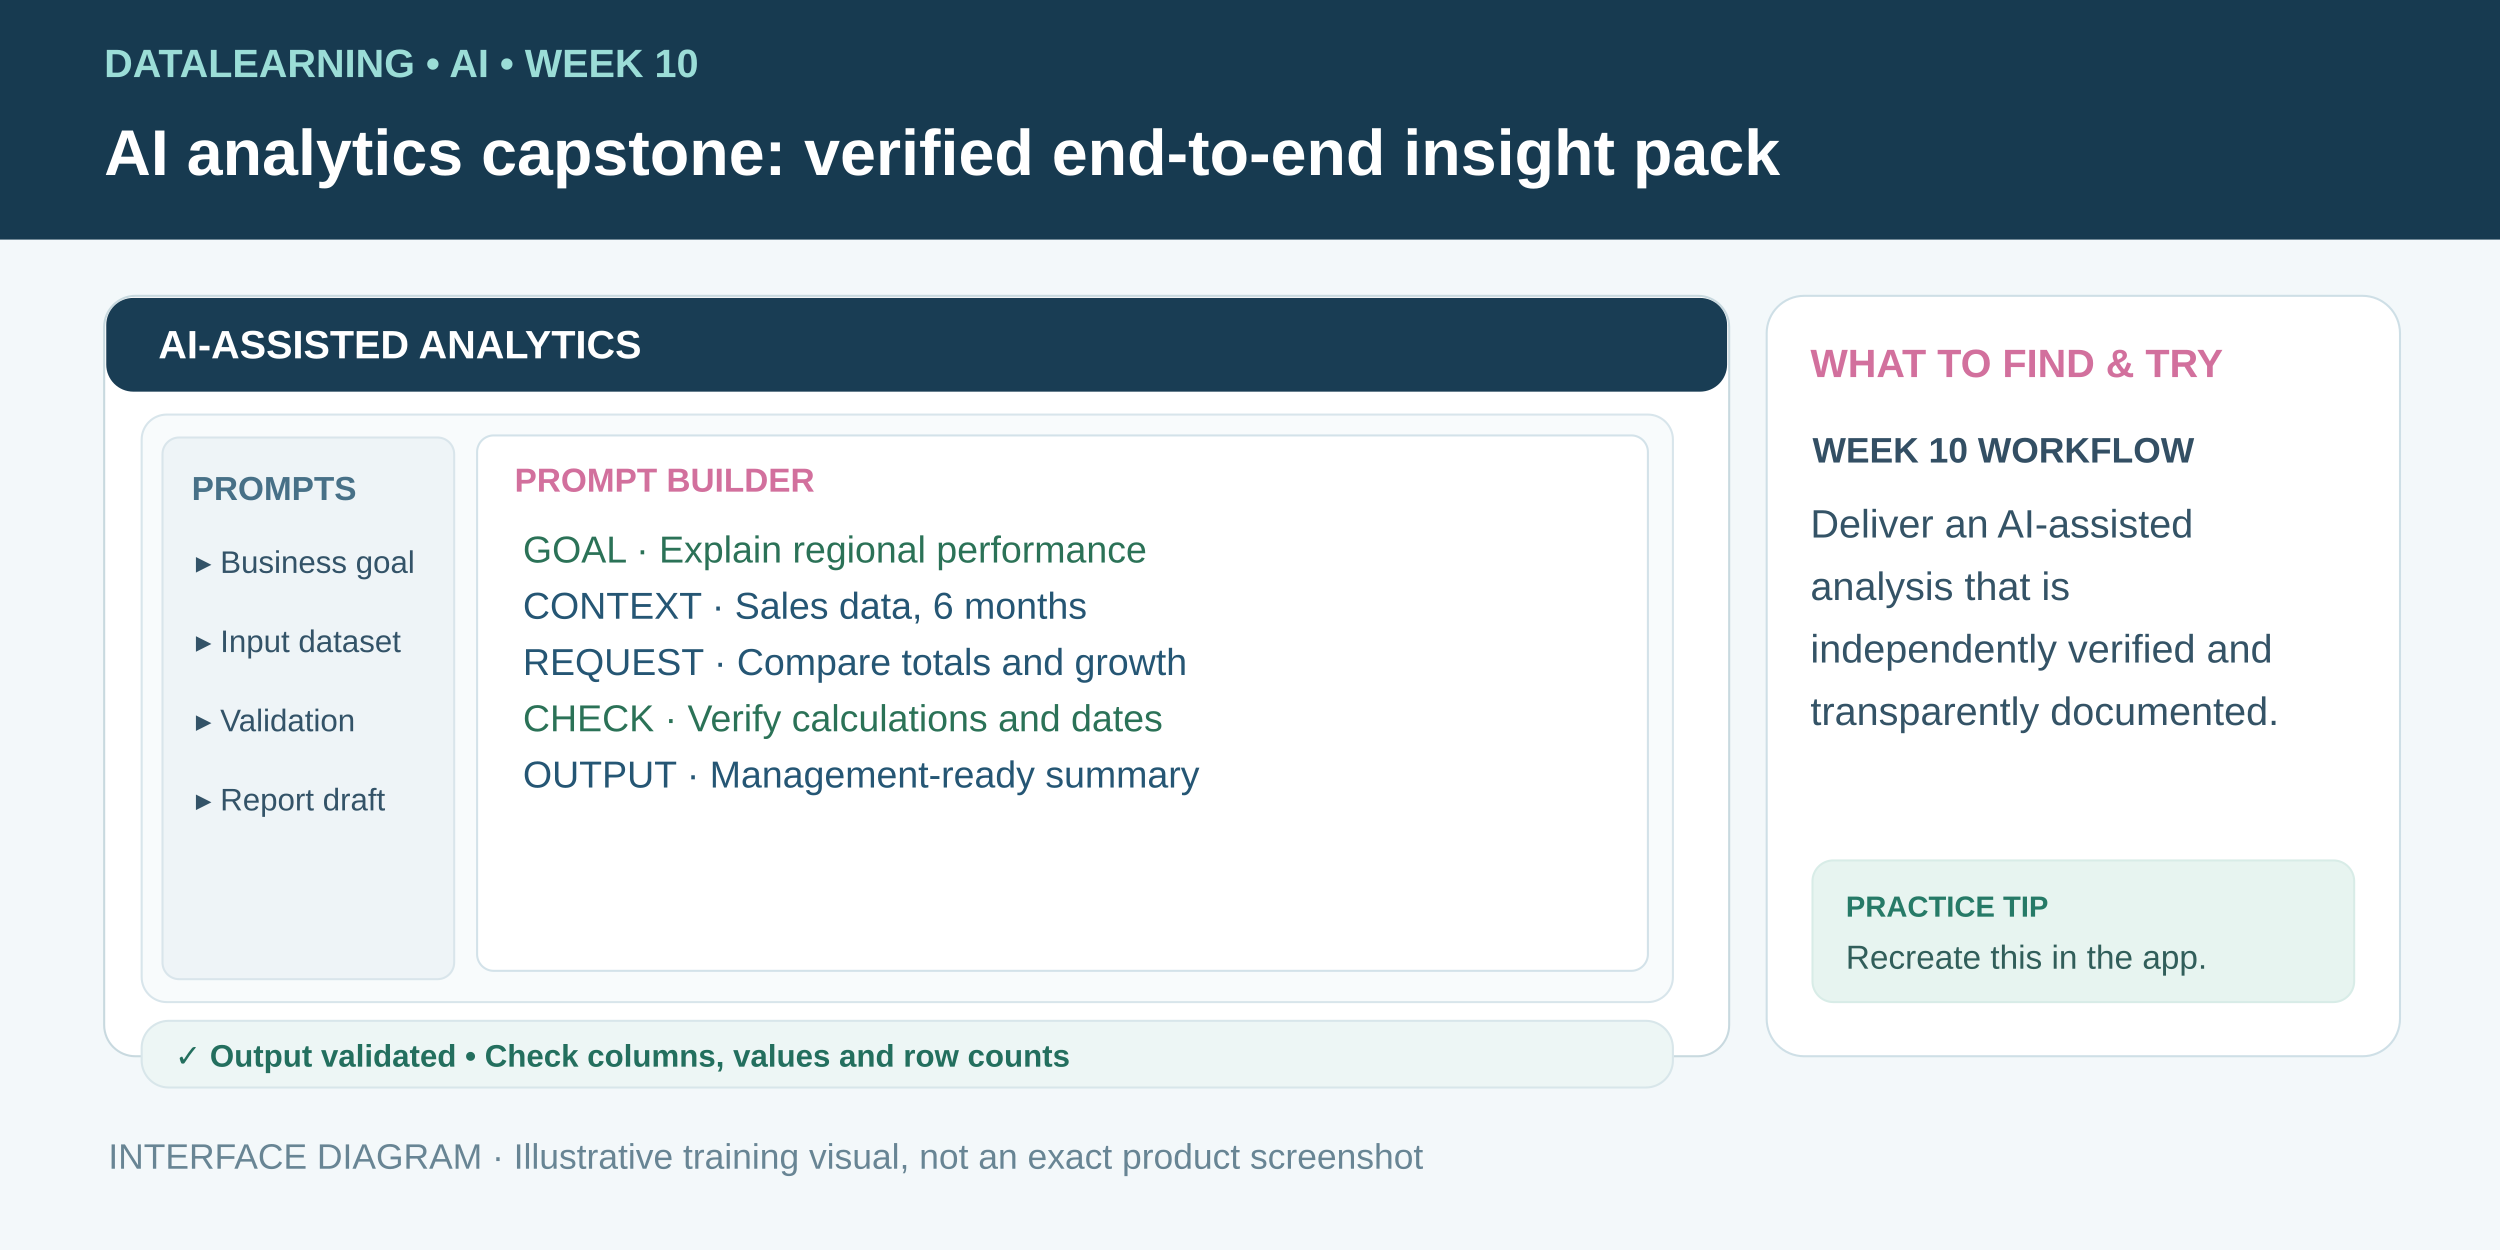
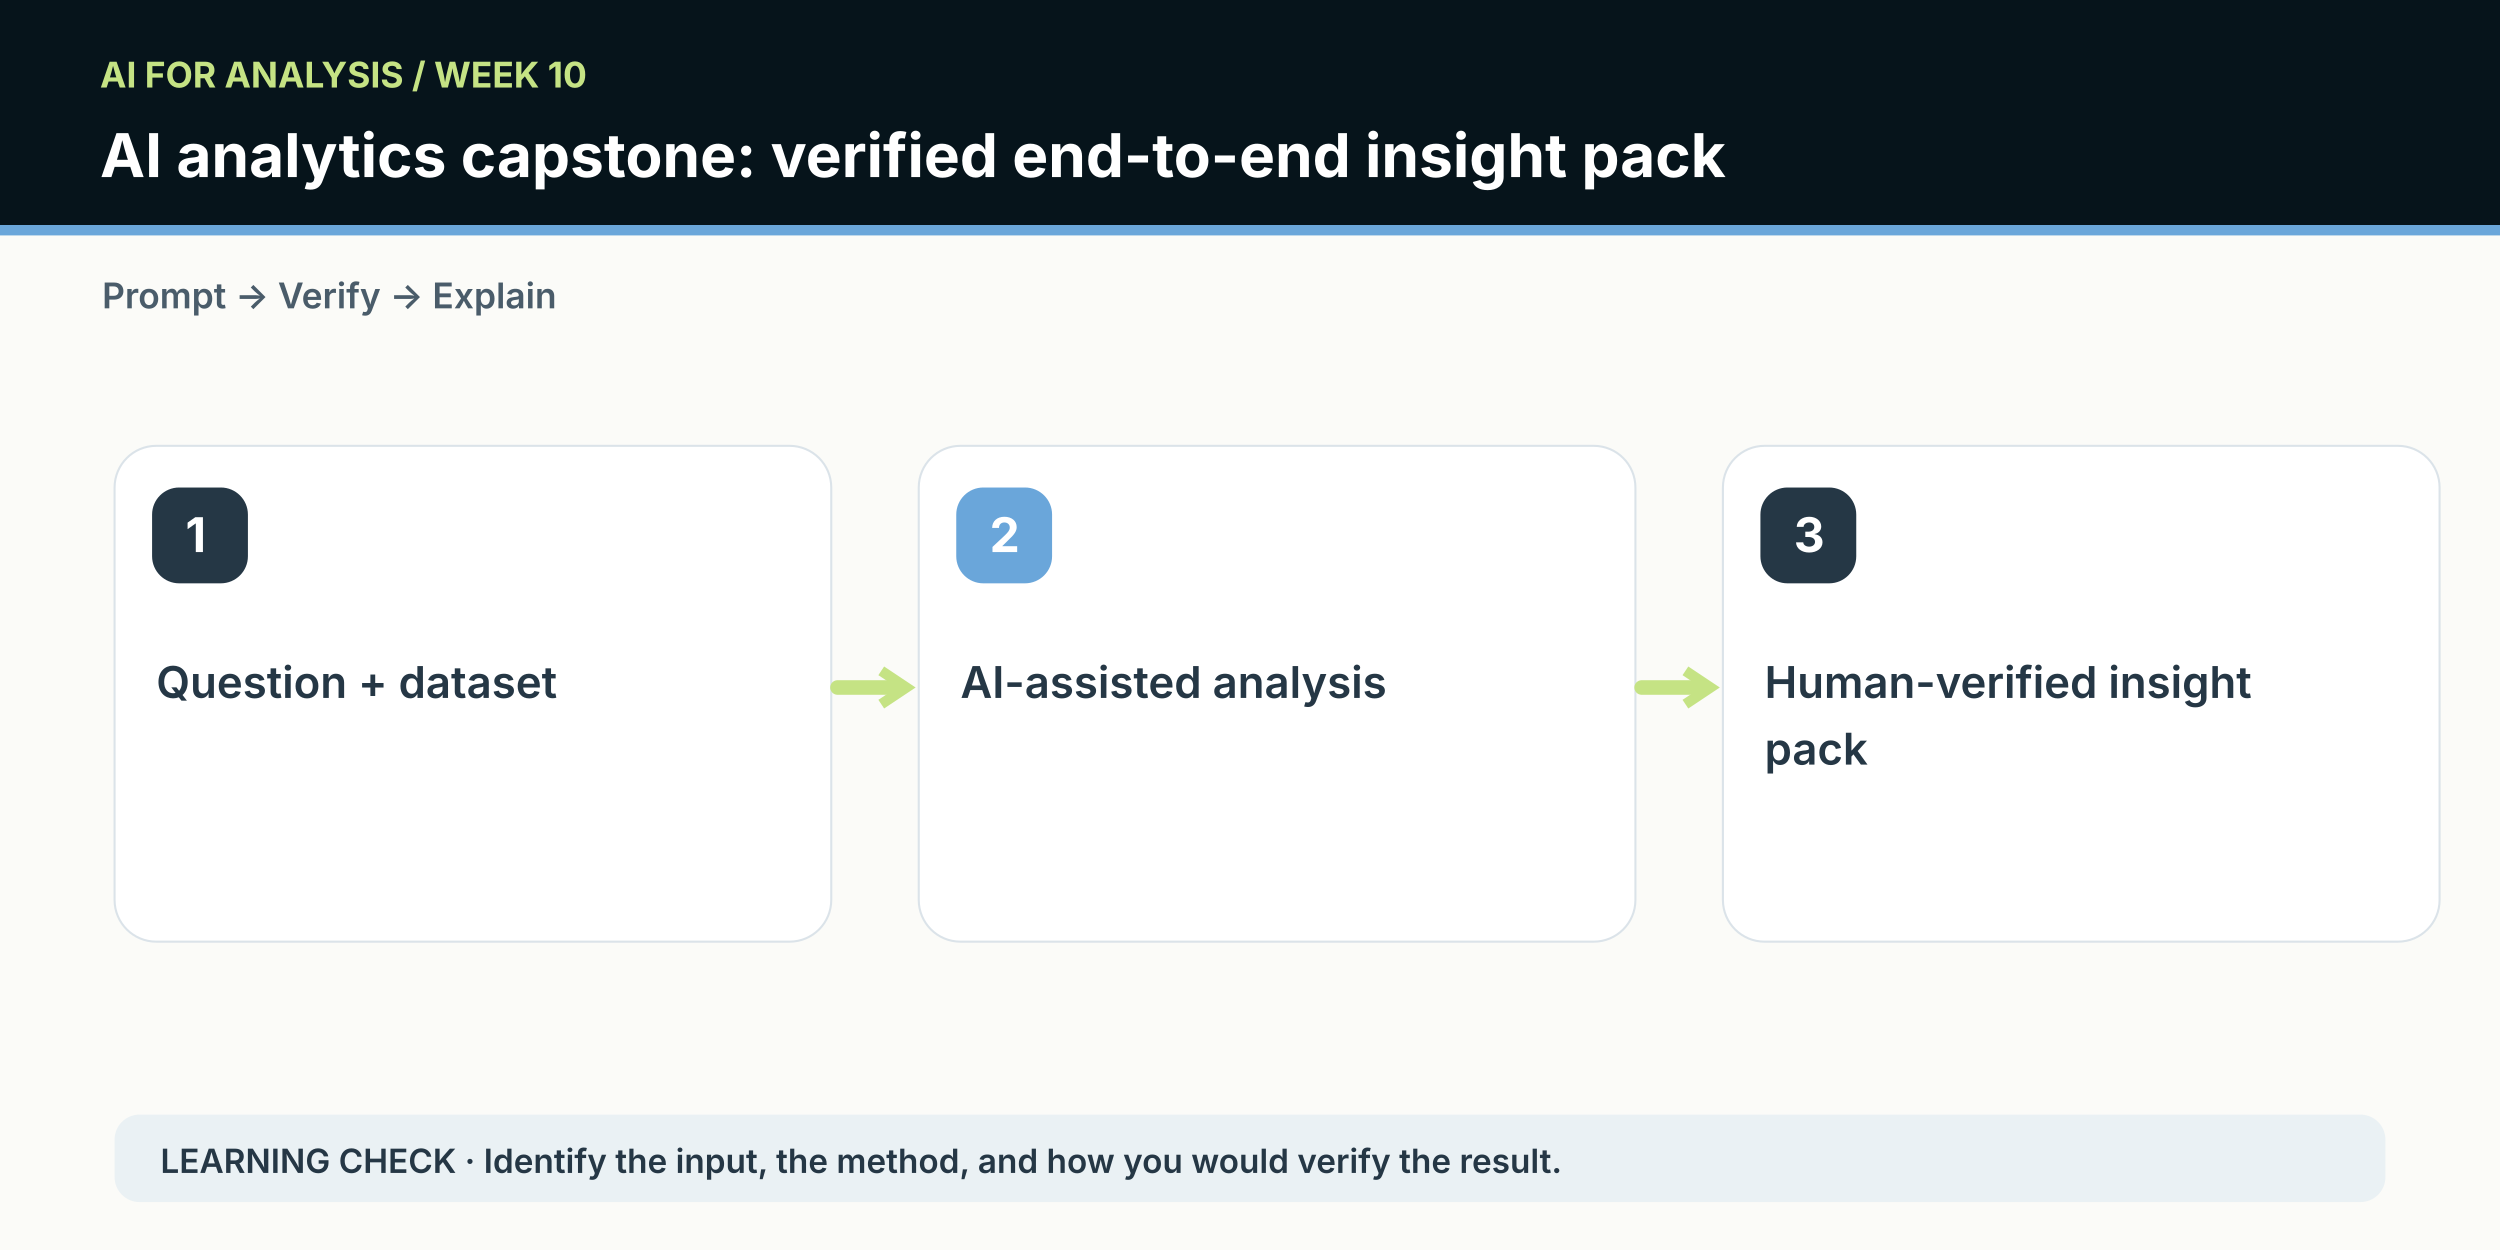
- <svg xmlns="http://www.w3.org/2000/svg" viewBox="0 0 1200 600" width="1200" height="600" role="img" aria-label="Illustrated ai learning interface for week 10">
-   <rect width="1200" height="600" fill="#f3f8fa" />
-   <rect width="1200" height="115" fill="#173a50" />
-   <text x="50" y="37" fill="#9bddd7" font-family="Arial, sans-serif" font-size="19" font-weight="700">DATALEARNING • AI • WEEK 10</text>
-   <text x="50" y="84" fill="#ffffff" font-family="Arial, sans-serif" font-size="31" font-weight="700">AI analytics capstone: verified end-to-end insight pack</text>
-   <rect x="50" y="142" width="780" height="365" rx="15" fill="#fff" stroke="#c8d9df" />
-   <rect x="51" y="143" width="778" height="45" rx="13" fill="#193d54" />
-   <text x="76" y="172" fill="#ffffff" font-family="Arial, sans-serif" font-size="19" font-weight="700">AI-ASSISTED ANALYTICS</text>
-   <rect x="68" y="199" width="735" height="282" rx="12" fill="#f8fbfc" stroke="#d8e5eb" />
-   <rect x="78" y="210" width="140" height="260" rx="8" fill="#eef4f7" stroke="#d9e5eb" />
-   <text x="92" y="240" fill="#477087" font-family="Arial, sans-serif" font-size="16" font-weight="700">PROMPTS</text>
-   <text x="94" y="275" fill="#335368" font-family="Arial, sans-serif" font-size="15" font-weight="500">▸ Business goal</text>
-   <text x="94" y="313" fill="#335368" font-family="Arial, sans-serif" font-size="15" font-weight="500">▸ Input dataset</text>
-   <text x="94" y="351" fill="#335368" font-family="Arial, sans-serif" font-size="15" font-weight="500">▸ Validation</text>
-   <text x="94" y="389" fill="#335368" font-family="Arial, sans-serif" font-size="15" font-weight="500">▸ Report draft</text>
-   <rect x="229" y="209" width="562" height="257" rx="8" fill="#fff" stroke="#d3e2e9" />
-   <text x="247" y="236" fill="#d2709d" font-family="Arial, sans-serif" font-size="16" font-weight="700">PROMPT BUILDER</text>
-   <text x="251" y="270" fill="#2b7257" font-family="Arial, sans-serif" font-size="18" font-weight="500">GOAL  ·  Explain regional performance</text>
-   <text x="251" y="297" fill="#255674" font-family="Arial, sans-serif" font-size="18" font-weight="500">CONTEXT  ·  Sales data, 6 months</text>
-   <text x="251" y="324" fill="#255674" font-family="Arial, sans-serif" font-size="18" font-weight="500">REQUEST  ·  Compare totals and growth</text>
-   <text x="251" y="351" fill="#2b7257" font-family="Arial, sans-serif" font-size="18" font-weight="500">CHECK  ·  Verify calculations and dates</text>
-   <text x="251" y="378" fill="#255674" font-family="Arial, sans-serif" font-size="18" font-weight="500">OUTPUT  ·  Management-ready summary</text>
-   <rect x="68" y="490" width="735" height="32" rx="13" fill="#edf6f5" stroke="#d8e6ea" />
-   <text x="84" y="512" fill="#236f5e" font-family="Arial, sans-serif" font-size="15" font-weight="600">✓ Output validated    •    Check columns, values and row counts</text>
-   <rect x="848" y="142" width="304" height="365" rx="18" fill="#ffffff" stroke="#cedfe6" />
-   <text x="869" y="181" fill="#d2709d" font-family="Arial, sans-serif" font-size="19" font-weight="700">WHAT TO FIND &amp; TRY</text>
-   <text x="870" y="222" fill="#334f64" font-family="Arial, sans-serif" font-size="17" font-weight="700">WEEK 10 WORKFLOW</text>
-   <text x="869" y="258" fill="#345366" font-family="Arial, sans-serif" font-size="19" font-weight="500">Deliver an AI-assisted</text>
-   <text x="869" y="288" fill="#345366" font-family="Arial, sans-serif" font-size="19" font-weight="500">analysis that is</text>
-   <text x="869" y="318" fill="#345366" font-family="Arial, sans-serif" font-size="19" font-weight="500">independently verified and</text>
-   <text x="869" y="348" fill="#345366" font-family="Arial, sans-serif" font-size="19" font-weight="500">transparently documented.</text>
-   <rect x="870" y="413" width="260" height="68" rx="10" fill="#e7f4f0" stroke="#d8ece7" />
-   <text x="886" y="440" fill="#267a67" font-family="Arial, sans-serif" font-size="14" font-weight="700">PRACTICE TIP</text>
-   <text x="886" y="465" fill="#315e5a" font-family="Arial, sans-serif" font-size="16" font-weight="500">Recreate this in the app.</text>
-   <text x="52" y="561" fill="#688594" font-family="Arial, sans-serif" font-size="17" font-weight="500">INTERFACE DIAGRAM  ·  Illustrative training visual, not an exact product screenshot</text>
+ <svg xmlns="http://www.w3.org/2000/svg" width="1200" height="600" viewBox="0 0 1200 600" role="img" aria-label="AI FOR ANALYSIS week 10: AI analytics capstone: verified end-to-end insight pack concept diagram">
+   <rect x="0" y="0" width="1200" height="600" rx="0" fill="#FBFBF8" stroke="none" />
+   <rect x="0" y="0" width="1200" height="112" rx="0" fill="#06141B" stroke="none" />
+   <rect x="0" y="108" width="1200" height="5" rx="0" fill="#6AA6DA" stroke="none" />
+   <text x="48" y="42" fill="#C5E384" font-size="17" font-family="Inter,Arial,sans-serif" font-weight="700">AI FOR ANALYSIS  /  WEEK 10</text>
+   <text x="48" y="85" fill="#FFFFFF" font-size="29" font-family="Inter,Arial,sans-serif" font-weight="700">AI analytics capstone: verified end-to-end insight pack</text>
+   <text x="49" y="148" fill="#4A5C6A" font-size="17" font-family="Inter,Arial,sans-serif" font-weight="600">Prompt → Verify → Explain</text>
+   <rect x="55" y="214" width="344" height="238" rx="20" fill="#FFFFFF" stroke="#DBE3E9" />
+   <rect x="73" y="234" width="46" height="46" rx="13" fill="#253745" stroke="none" />
+   <text x="89" y="265" fill="#FFFFFF" font-size="23" font-family="Inter,Arial,sans-serif" font-weight="700">1</text>
+   <text x="75" y="335" fill="#253745" font-size="21" font-family="Inter,Arial,sans-serif" font-weight="600">Question + dataset</text>
+   <path d="M402 330 L431 330" fill="none" stroke="#C5E384" stroke-width="7" stroke-linecap="round" />
+   <path d="M423 322 l12 8 -12 8" fill="none" stroke="#C5E384" stroke-width="5" />
+   <rect x="441" y="214" width="344" height="238" rx="20" fill="#FFFFFF" stroke="#DBE3E9" />
+   <rect x="459" y="234" width="46" height="46" rx="13" fill="#6AA6DA" stroke="none" />
+   <text x="475" y="265" fill="#FFFFFF" font-size="23" font-family="Inter,Arial,sans-serif" font-weight="700">2</text>
+   <text x="461" y="335" fill="#253745" font-size="21" font-family="Inter,Arial,sans-serif" font-weight="600">AI-assisted analysis</text>
+   <path d="M788 330 L817 330" fill="none" stroke="#C5E384" stroke-width="7" stroke-linecap="round" />
+   <path d="M809 322 l12 8 -12 8" fill="none" stroke="#C5E384" stroke-width="5" />
+   <rect x="827" y="214" width="344" height="238" rx="20" fill="#FFFFFF" stroke="#DBE3E9" />
+   <rect x="845" y="234" width="46" height="46" rx="13" fill="#253745" stroke="none" />
+   <text x="861" y="265" fill="#FFFFFF" font-size="23" font-family="Inter,Arial,sans-serif" font-weight="700">3</text>
+   <text x="847" y="335" fill="#253745" font-size="21" font-family="Inter,Arial,sans-serif" font-weight="600">Human-verified insight</text>
+   <text x="847" y="367" fill="#253745" font-size="21" font-family="Inter,Arial,sans-serif" font-weight="600">pack</text>
+   <rect x="55" y="535" width="1090" height="42" rx="12" fill="#EAF1F4" stroke="none" />
+   <text x="77" y="563" fill="#253745" font-size="16" font-family="Inter,Arial,sans-serif" font-weight="600">LEARNING CHECK  ·  Identify the input, the method, and how you would verify the result.</text>
</svg>
